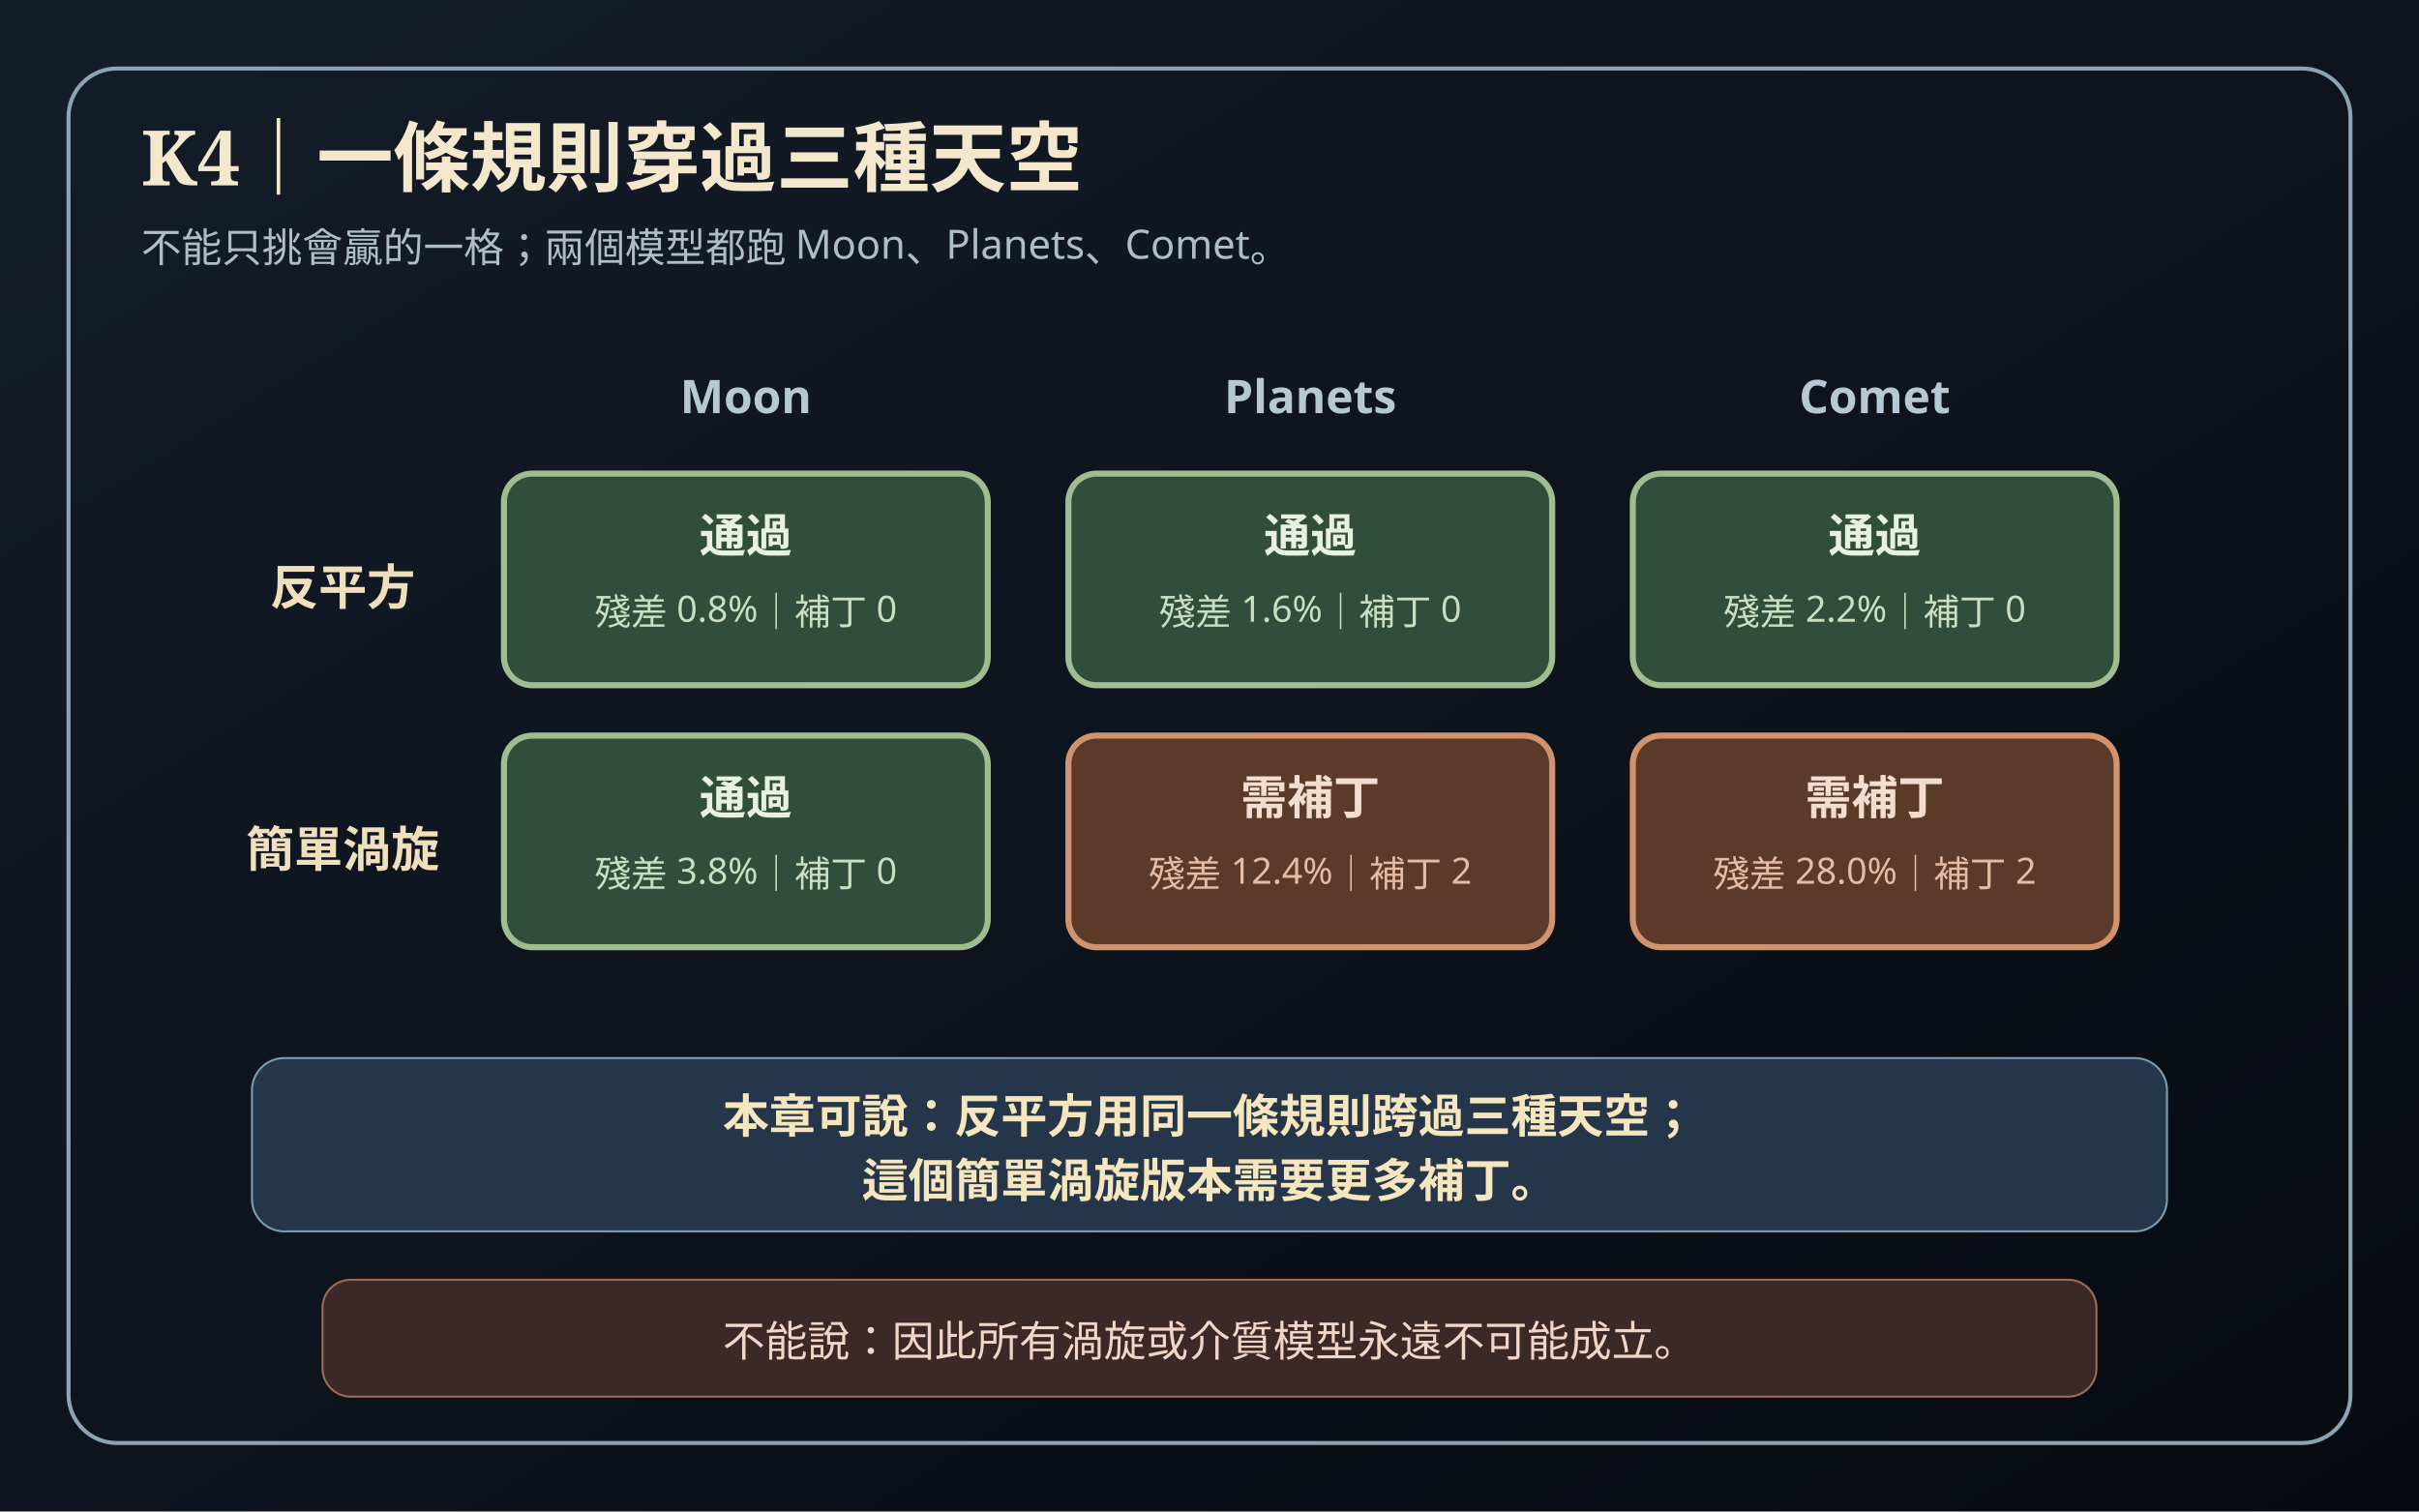
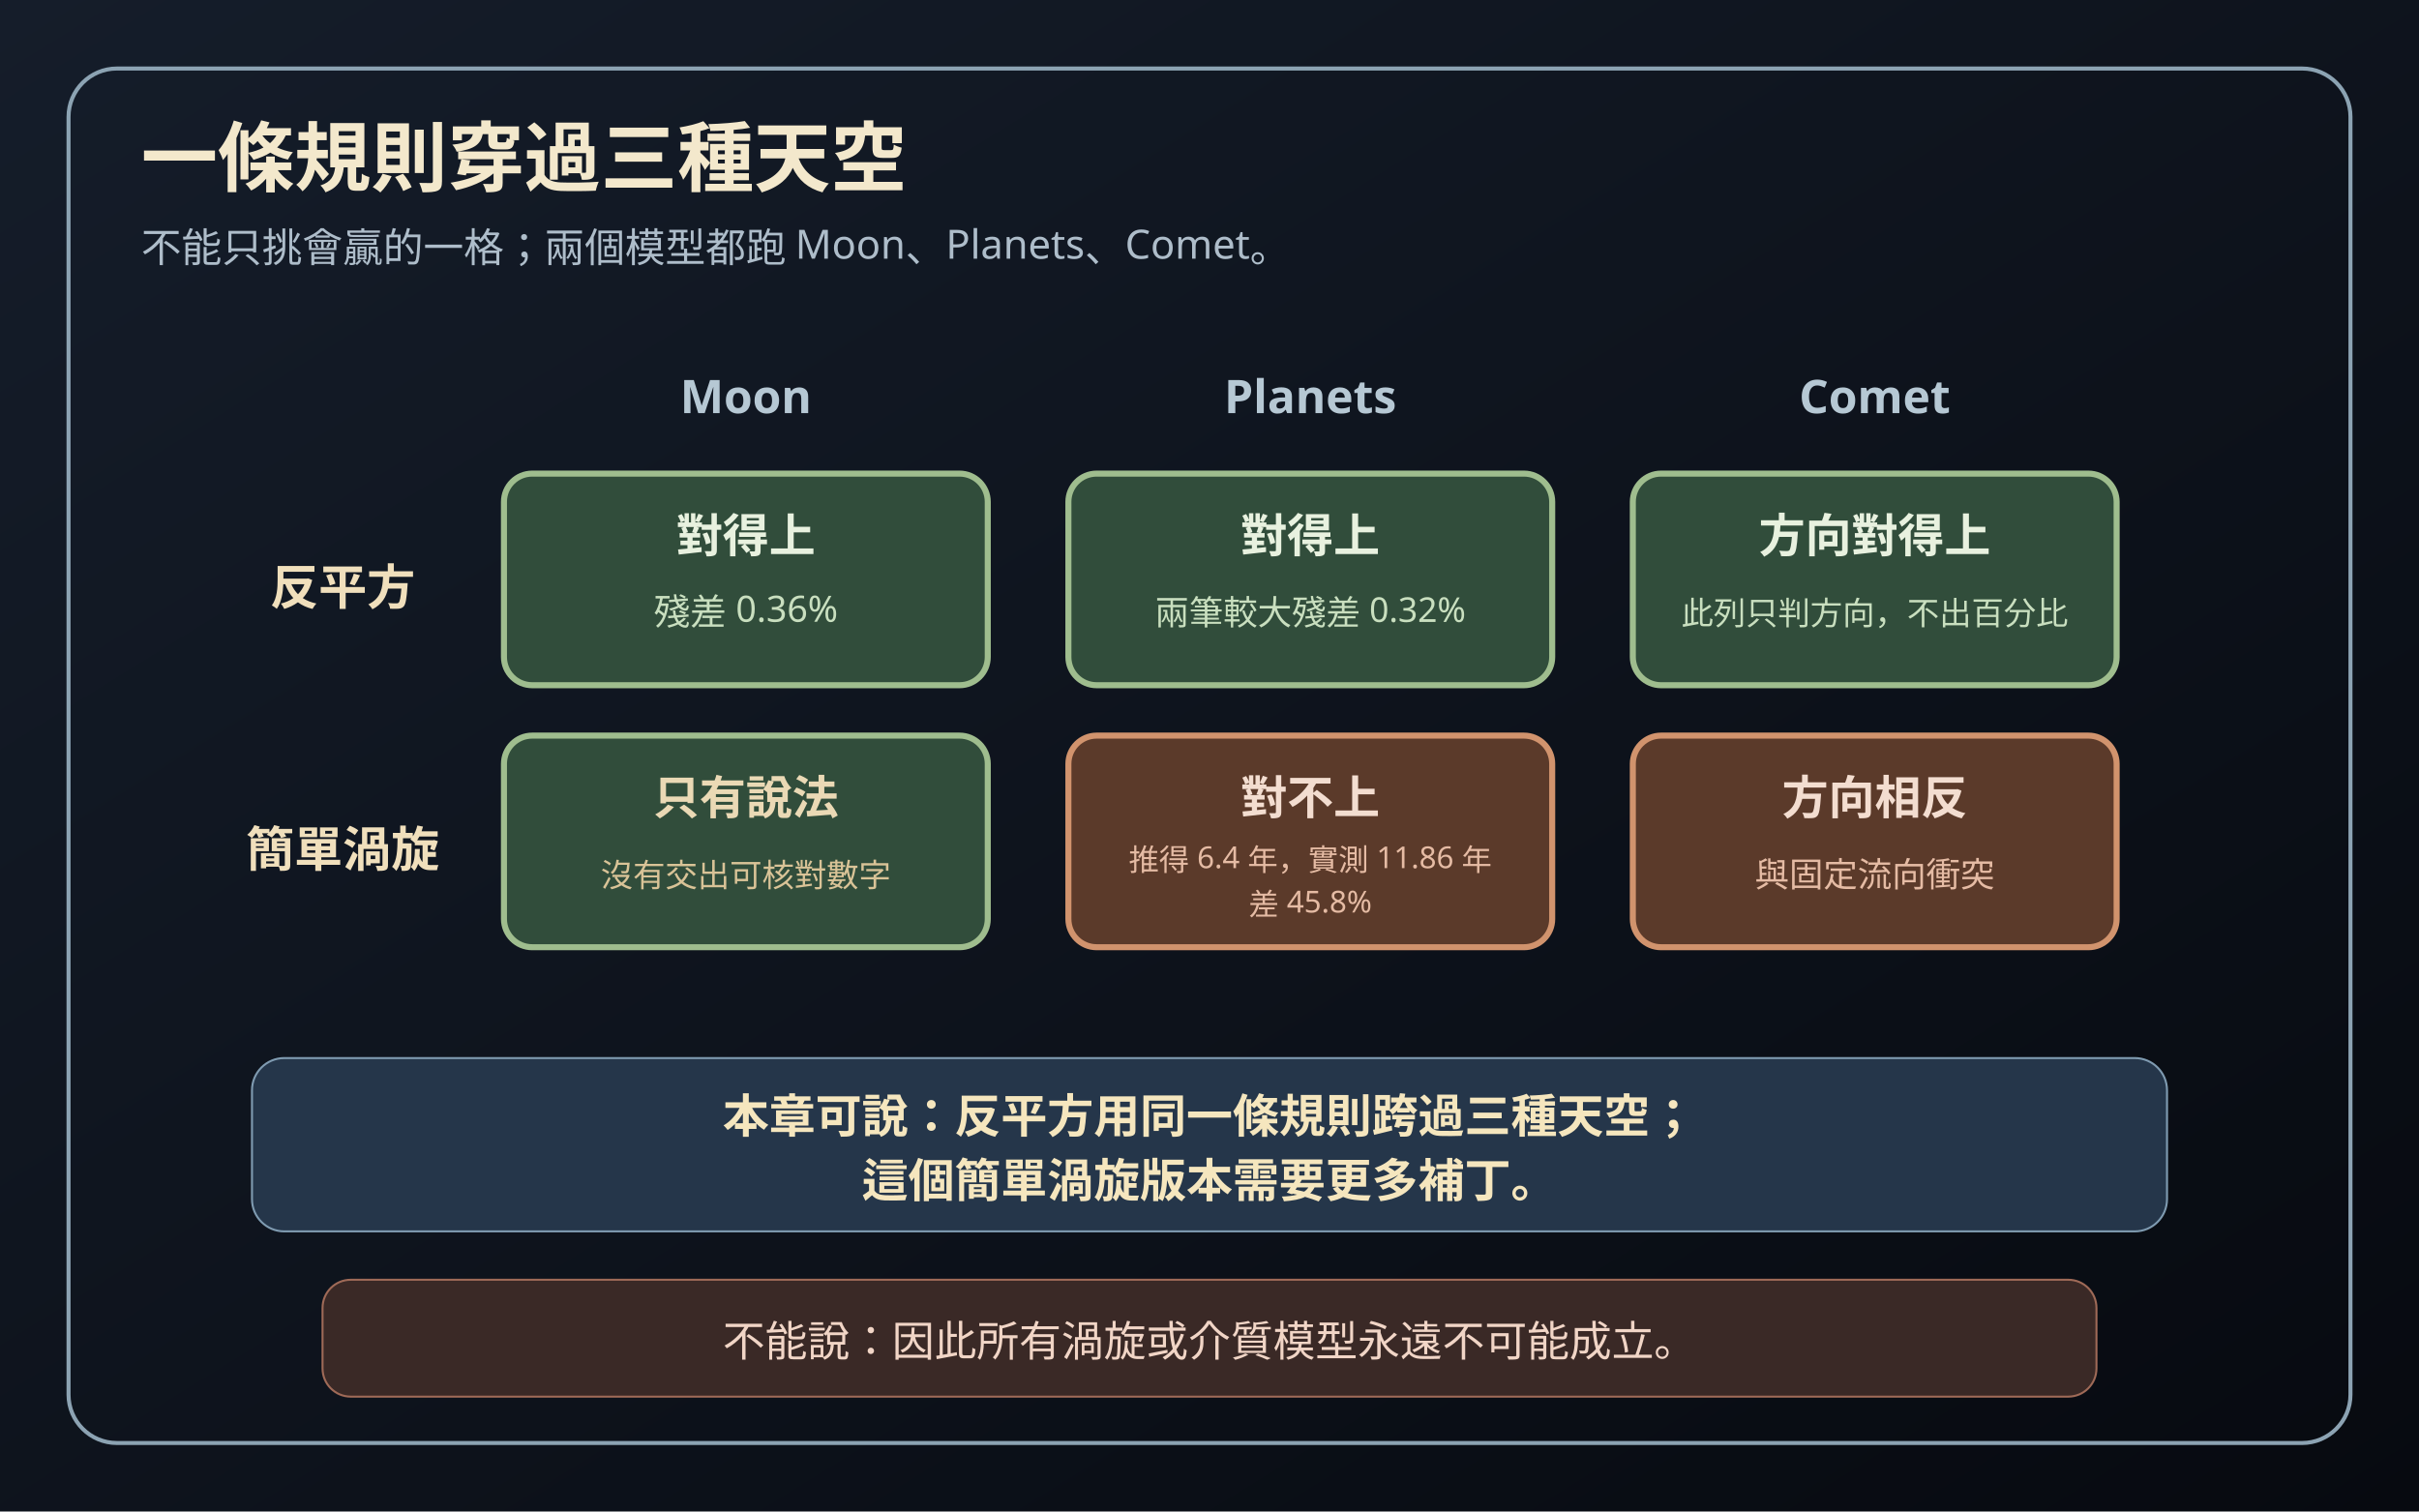
<svg xmlns="http://www.w3.org/2000/svg" width="1200" height="750" viewBox="0 0 1200 750" role="img" aria-labelledby="title desc">
  <defs>
    <linearGradient id="bg" x1="0" y1="0" x2="1" y2="1">
      <stop stop-color="#151d2a" />
      <stop offset="1" stop-color="#070a10" />
    </linearGradient>
  </defs>
  <rect width="1200" height="750" fill="url(#bg)" />
  <rect x="34" y="34" width="1132" height="682" rx="24" fill="none" stroke="#8ca3b3" stroke-width="2" />
-   <text x="70" y="92" fill="#f3e8cc" font-size="38" font-weight="700" font-family="Noto Serif TC, PingFang TC, serif">K4｜一條規則穿過三種天空</text>
+   <text x="70" y="92" fill="#f3e8cc" font-size="38" font-weight="700" font-family="Noto Serif TC, PingFang TC, serif">一條規則穿過三種天空</text>
  <text x="70" y="130" fill="#aebdca" font-size="20" font-family="Noto Sans TC, PingFang TC, sans-serif">不能只挑會贏的一格；兩個模型都跑 Moon、Planets、Comet。</text>
  <text x="370" y="205" text-anchor="middle" fill="#b6c8d4" font-size="23" font-weight="700" font-family="Noto Sans TC, PingFang TC, sans-serif">Moon</text>
  <text x="650" y="205" text-anchor="middle" fill="#b6c8d4" font-size="23" font-weight="700" font-family="Noto Sans TC, PingFang TC, sans-serif">Planets</text>
  <text x="930" y="205" text-anchor="middle" fill="#b6c8d4" font-size="23" font-weight="700" font-family="Noto Sans TC, PingFang TC, sans-serif">Comet</text>
  <text x="170" y="300" text-anchor="middle" fill="#f0dfbc" font-size="24" font-weight="700" font-family="Noto Sans TC, PingFang TC, sans-serif">反平方</text>
  <text x="170" y="430" text-anchor="middle" fill="#f0dfbc" font-size="24" font-weight="700" font-family="Noto Sans TC, PingFang TC, sans-serif">簡單渦旋</text>
  <g font-family="Noto Sans TC, PingFang TC, sans-serif">
    <rect x="250" y="235" width="240" height="105" rx="14" fill="#314d3b" stroke="#9fbd8e" stroke-width="3" />
-     <text x="370" y="274" text-anchor="middle" fill="#e8f1df" font-size="23" font-weight="700">通過</text>
-     <text x="370" y="310" text-anchor="middle" fill="#c9dfbf" font-size="18">殘差 0.8%｜補丁 0</text>
+     <text x="370" y="274" text-anchor="middle" fill="#e8f1df" font-size="23" font-weight="700">對得上</text>
+     <text x="370" y="310" text-anchor="middle" fill="#c9dfbf" font-size="18">殘差 0.36%</text>
    <rect x="530" y="235" width="240" height="105" rx="14" fill="#314d3b" stroke="#9fbd8e" stroke-width="3" />
-     <text x="650" y="274" text-anchor="middle" fill="#e8f1df" font-size="23" font-weight="700">通過</text>
-     <text x="650" y="310" text-anchor="middle" fill="#c9dfbf" font-size="18">殘差 1.6%｜補丁 0</text>
+     <text x="650" y="274" text-anchor="middle" fill="#e8f1df" font-size="23" font-weight="700">對得上</text>
+     <text x="650" y="310" text-anchor="middle" fill="#c9dfbf" font-size="17">兩筆較大殘差 0.32%</text>
    <rect x="810" y="235" width="240" height="105" rx="14" fill="#314d3b" stroke="#9fbd8e" stroke-width="3" />
-     <text x="930" y="274" text-anchor="middle" fill="#e8f1df" font-size="23" font-weight="700">通過</text>
-     <text x="930" y="310" text-anchor="middle" fill="#c9dfbf" font-size="18">殘差 2.2%｜補丁 0</text>
+     <text x="930" y="274" text-anchor="middle" fill="#e8f1df" font-size="23" font-weight="700">方向對得上</text>
+     <text x="930" y="310" text-anchor="middle" fill="#c9dfbf" font-size="16">此列只判方向，不出百分比</text>
    <rect x="250" y="365" width="240" height="105" rx="14" fill="#314d3b" stroke="#9fbd8e" stroke-width="3" />
-     <text x="370" y="404" text-anchor="middle" fill="#e8f1df" font-size="23" font-weight="700">通過</text>
-     <text x="370" y="440" text-anchor="middle" fill="#c9dfbf" font-size="18">殘差 3.8%｜補丁 0</text>
+     <text x="370" y="404" text-anchor="middle" fill="#ead9b5" font-size="23" font-weight="700">只有說法</text>
+     <text x="370" y="440" text-anchor="middle" fill="#d9c397" font-size="16">沒有交出可核對數字</text>
    <rect x="530" y="365" width="240" height="105" rx="14" fill="#5b3a2a" stroke="#d1936d" stroke-width="3" />
-     <text x="650" y="404" text-anchor="middle" fill="#f3ddd0" font-size="23" font-weight="700">需補丁</text>
-     <text x="650" y="440" text-anchor="middle" fill="#e5bba4" font-size="18">殘差 12.4%｜補丁 2</text>
+     <text x="650" y="404" text-anchor="middle" fill="#f3ddd0" font-size="23" font-weight="700">對不上</text>
+     <text x="650" y="432" text-anchor="middle" fill="#e5bba4" font-size="15">推得 6.4 年，實測 11.86 年</text>
+     <text x="650" y="454" text-anchor="middle" fill="#e5bba4" font-size="15">差 45.8%</text>
    <rect x="810" y="365" width="240" height="105" rx="14" fill="#5b3a2a" stroke="#d1936d" stroke-width="3" />
-     <text x="930" y="404" text-anchor="middle" fill="#f3ddd0" font-size="23" font-weight="700">需補丁</text>
-     <text x="930" y="440" text-anchor="middle" fill="#e5bba4" font-size="18">殘差 28.0%｜補丁 2</text>
+     <text x="930" y="404" text-anchor="middle" fill="#f3ddd0" font-size="23" font-weight="700">方向相反</text>
+     <text x="930" y="440" text-anchor="middle" fill="#e5bba4" font-size="17">與固定流向衝突</text>
  </g>
  <rect x="125" y="525" width="950" height="86" rx="16" fill="#25364a" stroke="#7f9bb1" />
  <text x="600" y="562" text-anchor="middle" fill="#f5e6be" font-size="23" font-weight="700" font-family="Noto Sans TC, PingFang TC, sans-serif">本章可說：反平方用同一條規則跨過三種天空；</text>
  <text x="600" y="594" text-anchor="middle" fill="#f5e6be" font-size="23" font-weight="700" font-family="Noto Sans TC, PingFang TC, sans-serif">這個簡單渦旋版本需要更多補丁。</text>
  <rect x="160" y="635" width="880" height="58" rx="14" fill="#3a2926" stroke="#9f6a57" />
  <text x="600" y="673" text-anchor="middle" fill="#f1d5c6" font-size="21" font-family="Noto Sans TC, PingFang TC, sans-serif">不能說：因此所有渦旋或介質模型永遠不可能成立。</text>
</svg>
